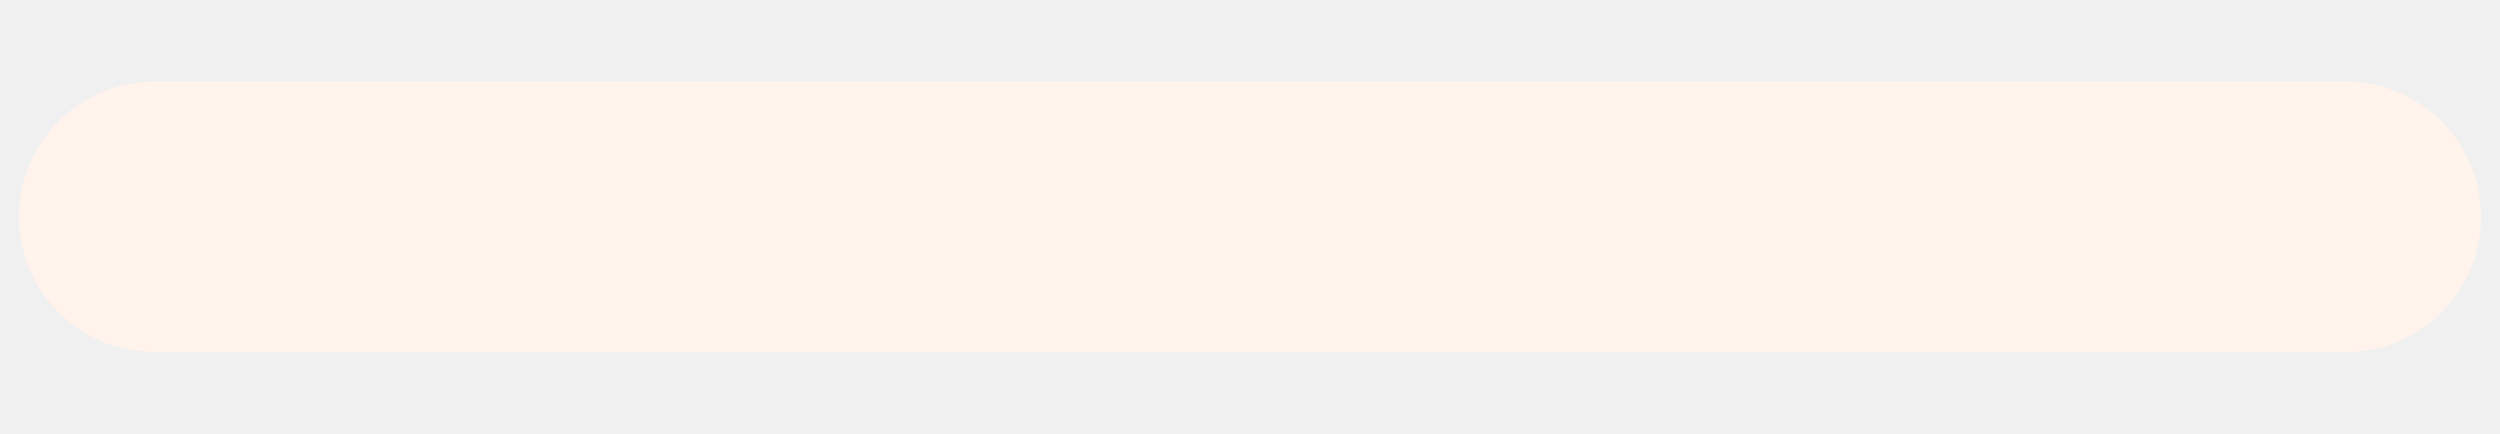
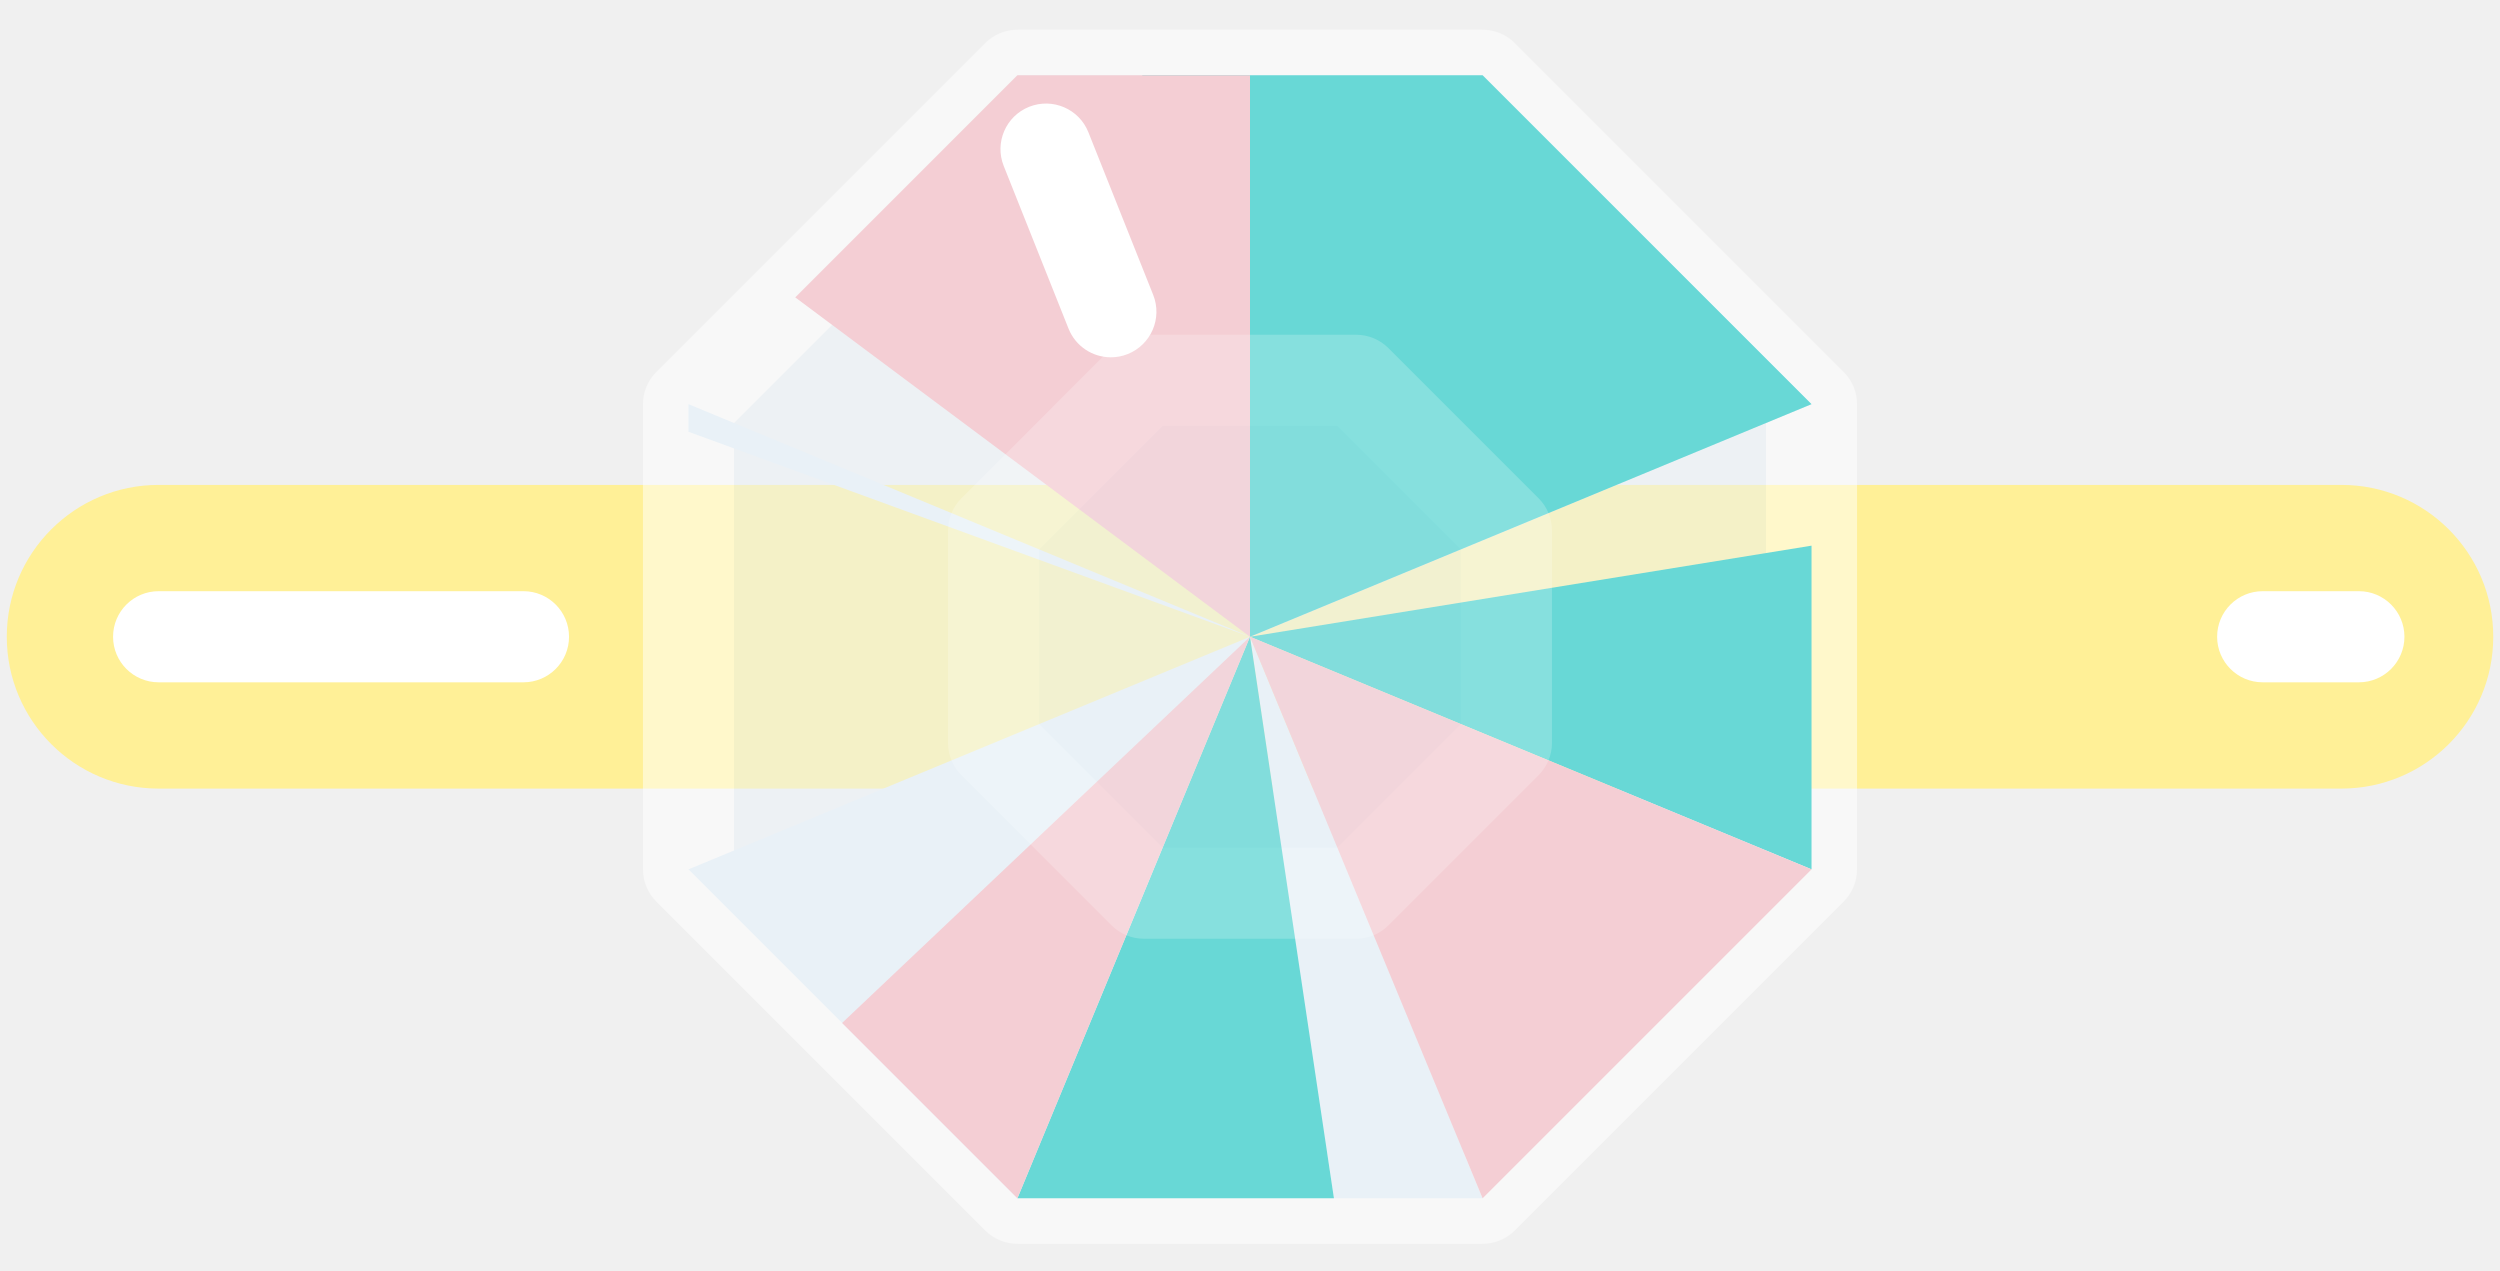
- <svg xmlns="http://www.w3.org/2000/svg" version="1.1" id="Layer_1" x="0px" y="0px" viewBox="0 0 74 12.834" enable-background="new 0 0 74 12.834" xml:space="preserve">
-   <line id="XMLID_100_" fill="none" stroke="#FFF3EC" stroke-width="8" stroke-linecap="round" stroke-miterlimit="10" x1="4.562" y1="6.417" x2="69.438" y2="6.417" />
+ <svg xmlns="http://www.w3.org/2000/svg" version="1.1" id="Layer_1" x="0px" y="0px" width="80px" height="40.667px" viewBox="-10 -5.896 80 40.667" enable-background="new -10 -5.896 80 40.667" xml:space="preserve">
+   <g>
+     <g>
+       <path fill="#FFF097" d="M64.924,19.339H-4.924c-2.683,0-4.859-2.175-4.859-4.859s2.176-4.859,4.859-4.859h69.849    c2.684,0,4.859,2.175,4.859,4.859S67.608,19.339,64.924,19.339z" />
+     </g>
+     <g opacity="0.5">
+       <polygon fill="#E9F1F7" points="12.031,21.923 12.031,7.037 22.557,-3.488 37.443,-3.488 47.969,7.037 47.969,21.923     37.443,32.449 22.557,32.449   " />
+       <path fill="#FFFFFF" d="M37.443,33.907H22.557c-0.387,0-0.757-0.154-1.031-0.427L11.001,22.954    c-0.273-0.273-0.427-0.644-0.427-1.031V7.037c0-0.386,0.154-0.757,0.427-1.031L21.526-4.519    c0.273-0.273,0.644-0.427,1.031-0.427h14.886c0.386,0,0.757,0.154,1.031,0.427L48.999,6.006    c0.273,0.273,0.427,0.644,0.427,1.031v14.886c0,0.386-0.154,0.757-0.427,1.031L38.474,33.48    C38.2,33.753,37.83,33.907,37.443,33.907z M23.16,30.991h13.679l9.671-9.671V7.641l-9.671-9.671H23.16    l-9.671,9.671V21.32L23.16,30.991z" />
+     </g>
+     <g>
+       <polygon fill="#E9F1F7" points="47.969,7.037 30,14.48 22.557,-3.488 37.443,-3.488   " />
+     </g>
+     <g>
+       <polygon fill="#E9F1F7" points="30,14.48 37.443,32.449 32.686,32.449   " />
+     </g>
+     <g>
+       <polygon fill="#E9F1F7" points="30,14.48 22.557,32.449 12.031,21.923   " />
+     </g>
+     <g>
+       <polygon fill="#E9F1F7" points="30,14.48 12.031,7.921 12.031,7.037   " />
+     </g>
+     <g>
+       <polygon fill="#68D8D6" points="30,14.48 47.969,21.923 47.969,11.565   " />
+     </g>
+     <g>
+       <polygon fill="#68D8D6" points="30,14.48 47.969,7.037 37.443,-3.488 26.551,-3.488   " />
+     </g>
+     <g>
+       <polygon fill="#68D8D6" points="30,14.48 32.686,32.449 22.557,32.449   " />
+     </g>
+     <g>
+       <polygon fill="#F4CED4" points="37.443,32.449 47.969,21.923 30,14.48   " />
+     </g>
+     <g>
+       <polygon fill="#F4CED4" points="30,14.48 22.557,32.449 16.947,26.839   " />
+     </g>
+     <g>
+       <polygon fill="#F4CED4" points="30,14.48 30,-3.488 22.557,-3.488 15.448,3.62   " />
+     </g>
+     <g>
+       <path fill="#FFFFFF" d="M25.548,5.538c-0.579,0-1.127-0.347-1.355-0.918l-2.074-5.205    c-0.298-0.748,0.067-1.596,0.815-1.894c0.749-0.297,1.596,0.067,1.894,0.814l2.074,5.205    c0.298,0.748-0.067,1.596-0.815,1.894C25.91,5.505,25.727,5.538,25.548,5.538z" />
+     </g>
+     <g opacity="0.2">
+       <polygon fill="#E9F1F7" points="21.795,17.879 21.795,11.082 26.601,6.275 33.399,6.275 38.205,11.082 38.205,17.879     33.399,22.686 26.601,22.686   " />
+       <path fill="#FFFFFF" d="M33.398,24.143H26.601c-0.387,0-0.757-0.154-1.031-0.427l-4.806-4.807    c-0.273-0.273-0.427-0.644-0.427-1.031v-6.797c0-0.386,0.154-0.757,0.427-1.031l4.806-4.807    c0.273-0.273,0.644-0.427,1.031-0.427h6.797c0.386,0,0.757,0.154,1.031,0.427l4.807,4.807    c0.273,0.273,0.427,0.644,0.427,1.031v6.797c0,0.386-0.154,0.757-0.427,1.031l-4.807,4.807    C34.156,23.99,33.785,24.143,33.398,24.143z M27.205,21.228h5.59l3.953-3.953v-5.59l-3.953-3.953h-5.59    l-3.953,3.953v5.59L27.205,21.228z" />
+     </g>
+     <g>
+       <path fill="#FFFFFF" d="M65.484,15.938h-3.078c-0.805,0-1.458-0.653-1.458-1.458s0.653-1.458,1.458-1.458h3.078    c0.805,0,1.458,0.653,1.458,1.458S66.289,15.938,65.484,15.938z" />
+     </g>
+     <g>
+       <path fill="#FFFFFF" d="M6.751,15.938h-11.675c-0.805,0-1.458-0.653-1.458-1.458s0.652-1.458,1.458-1.458h11.675    c0.805,0,1.458,0.653,1.458,1.458S7.556,15.938,6.751,15.938z" />
+     </g>
+   </g>
</svg>
